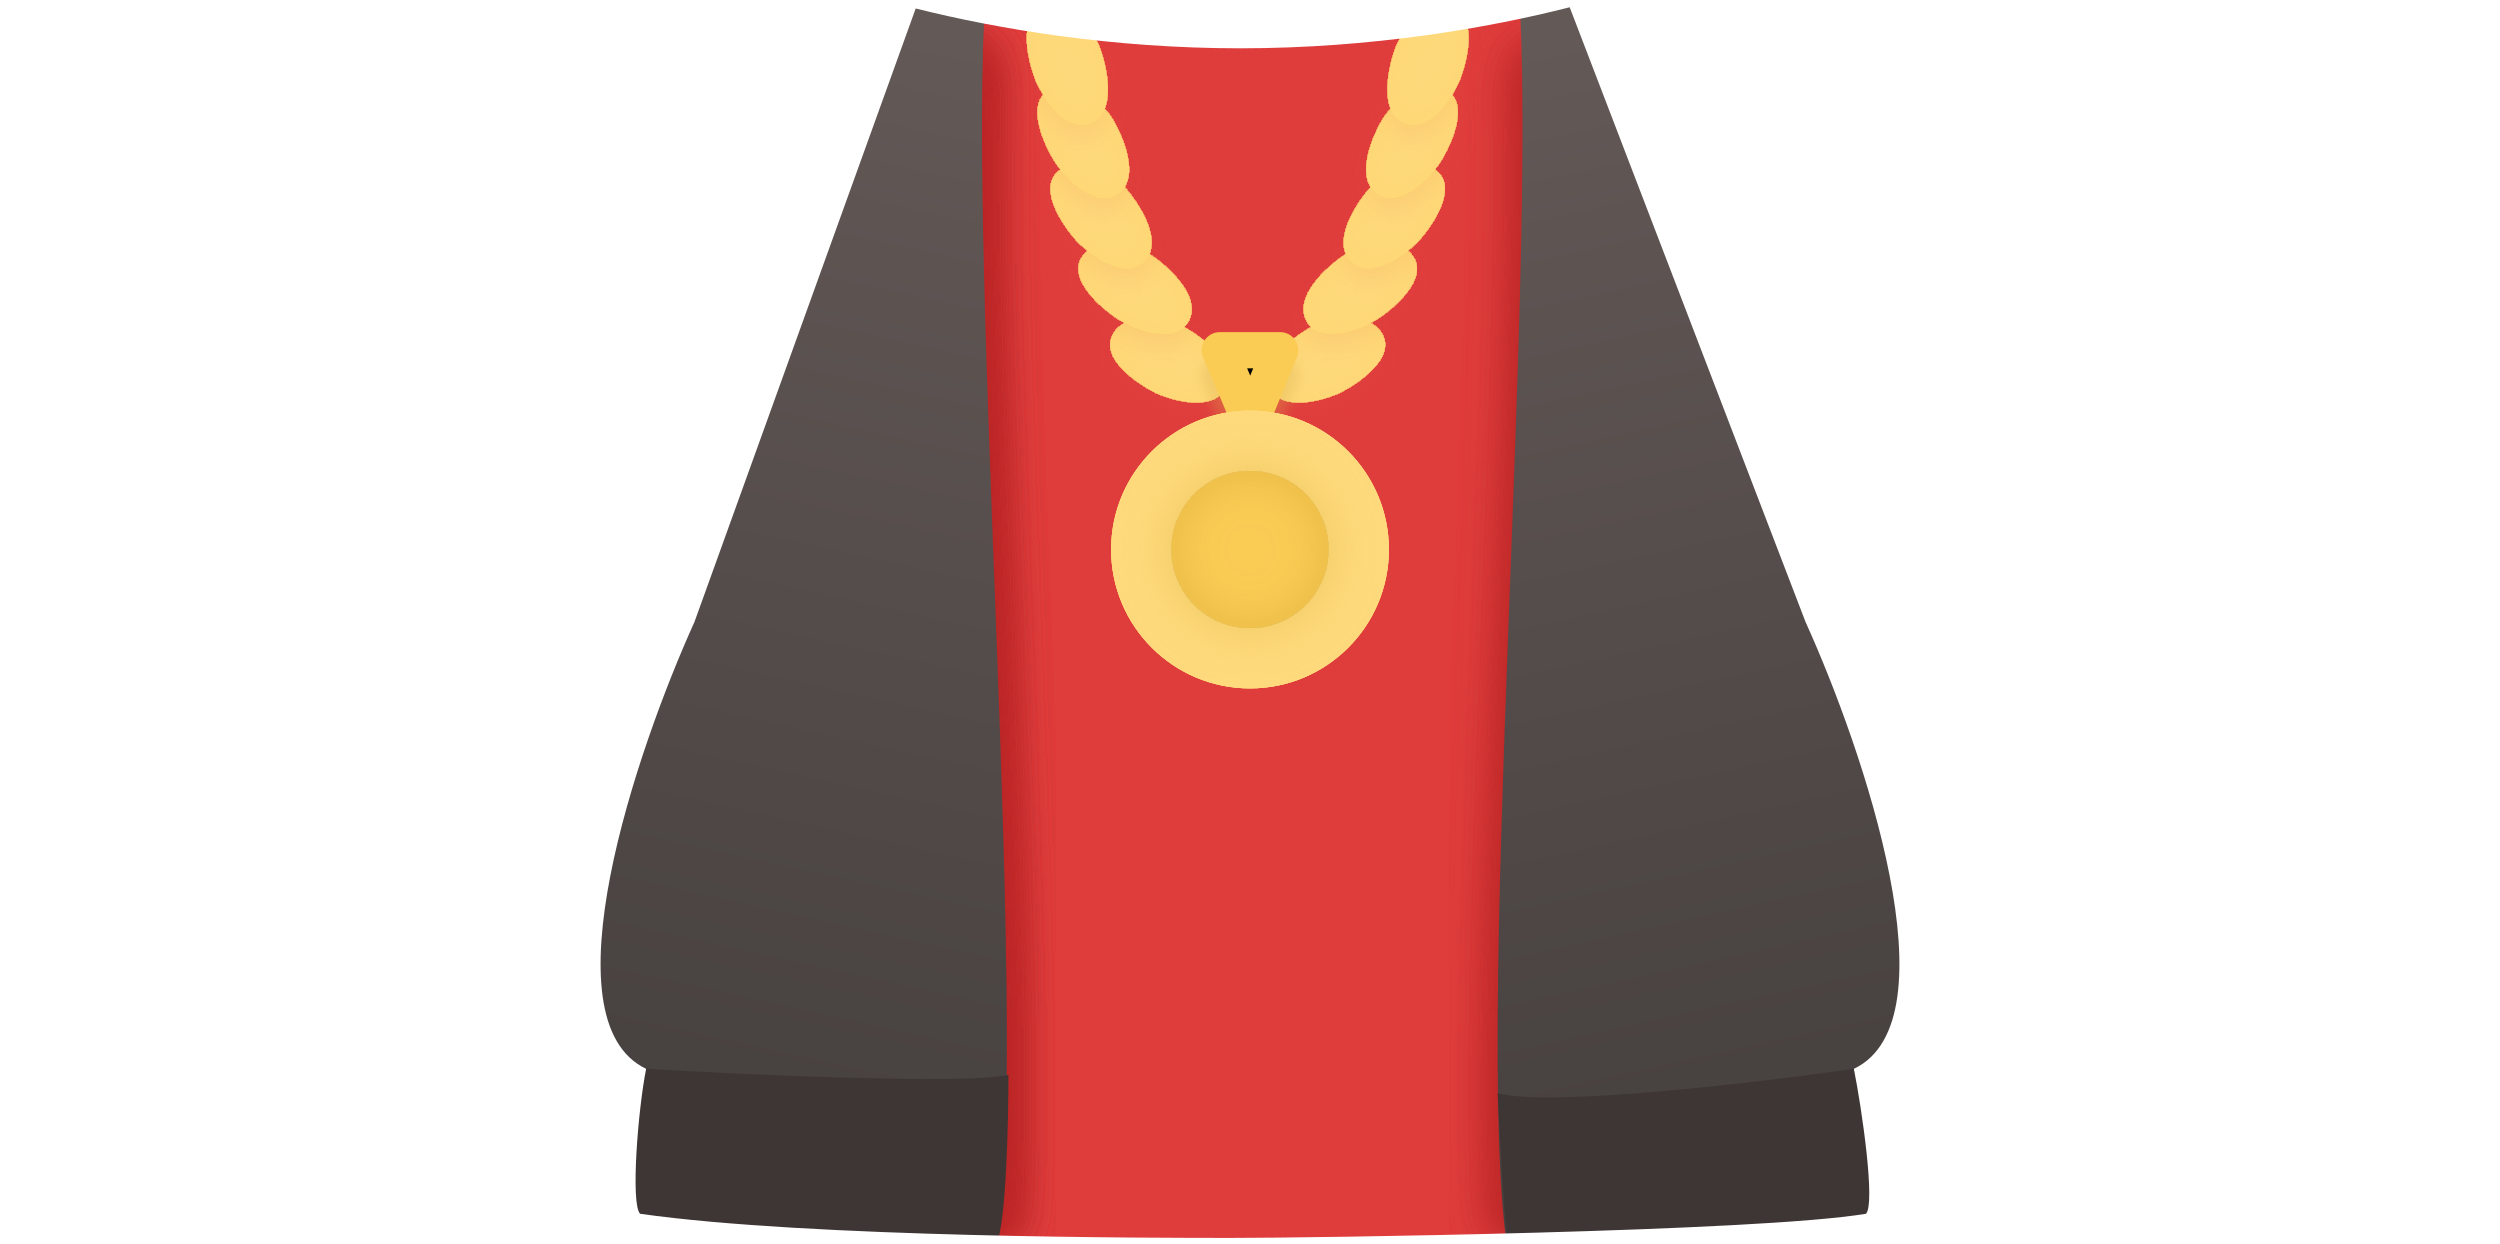
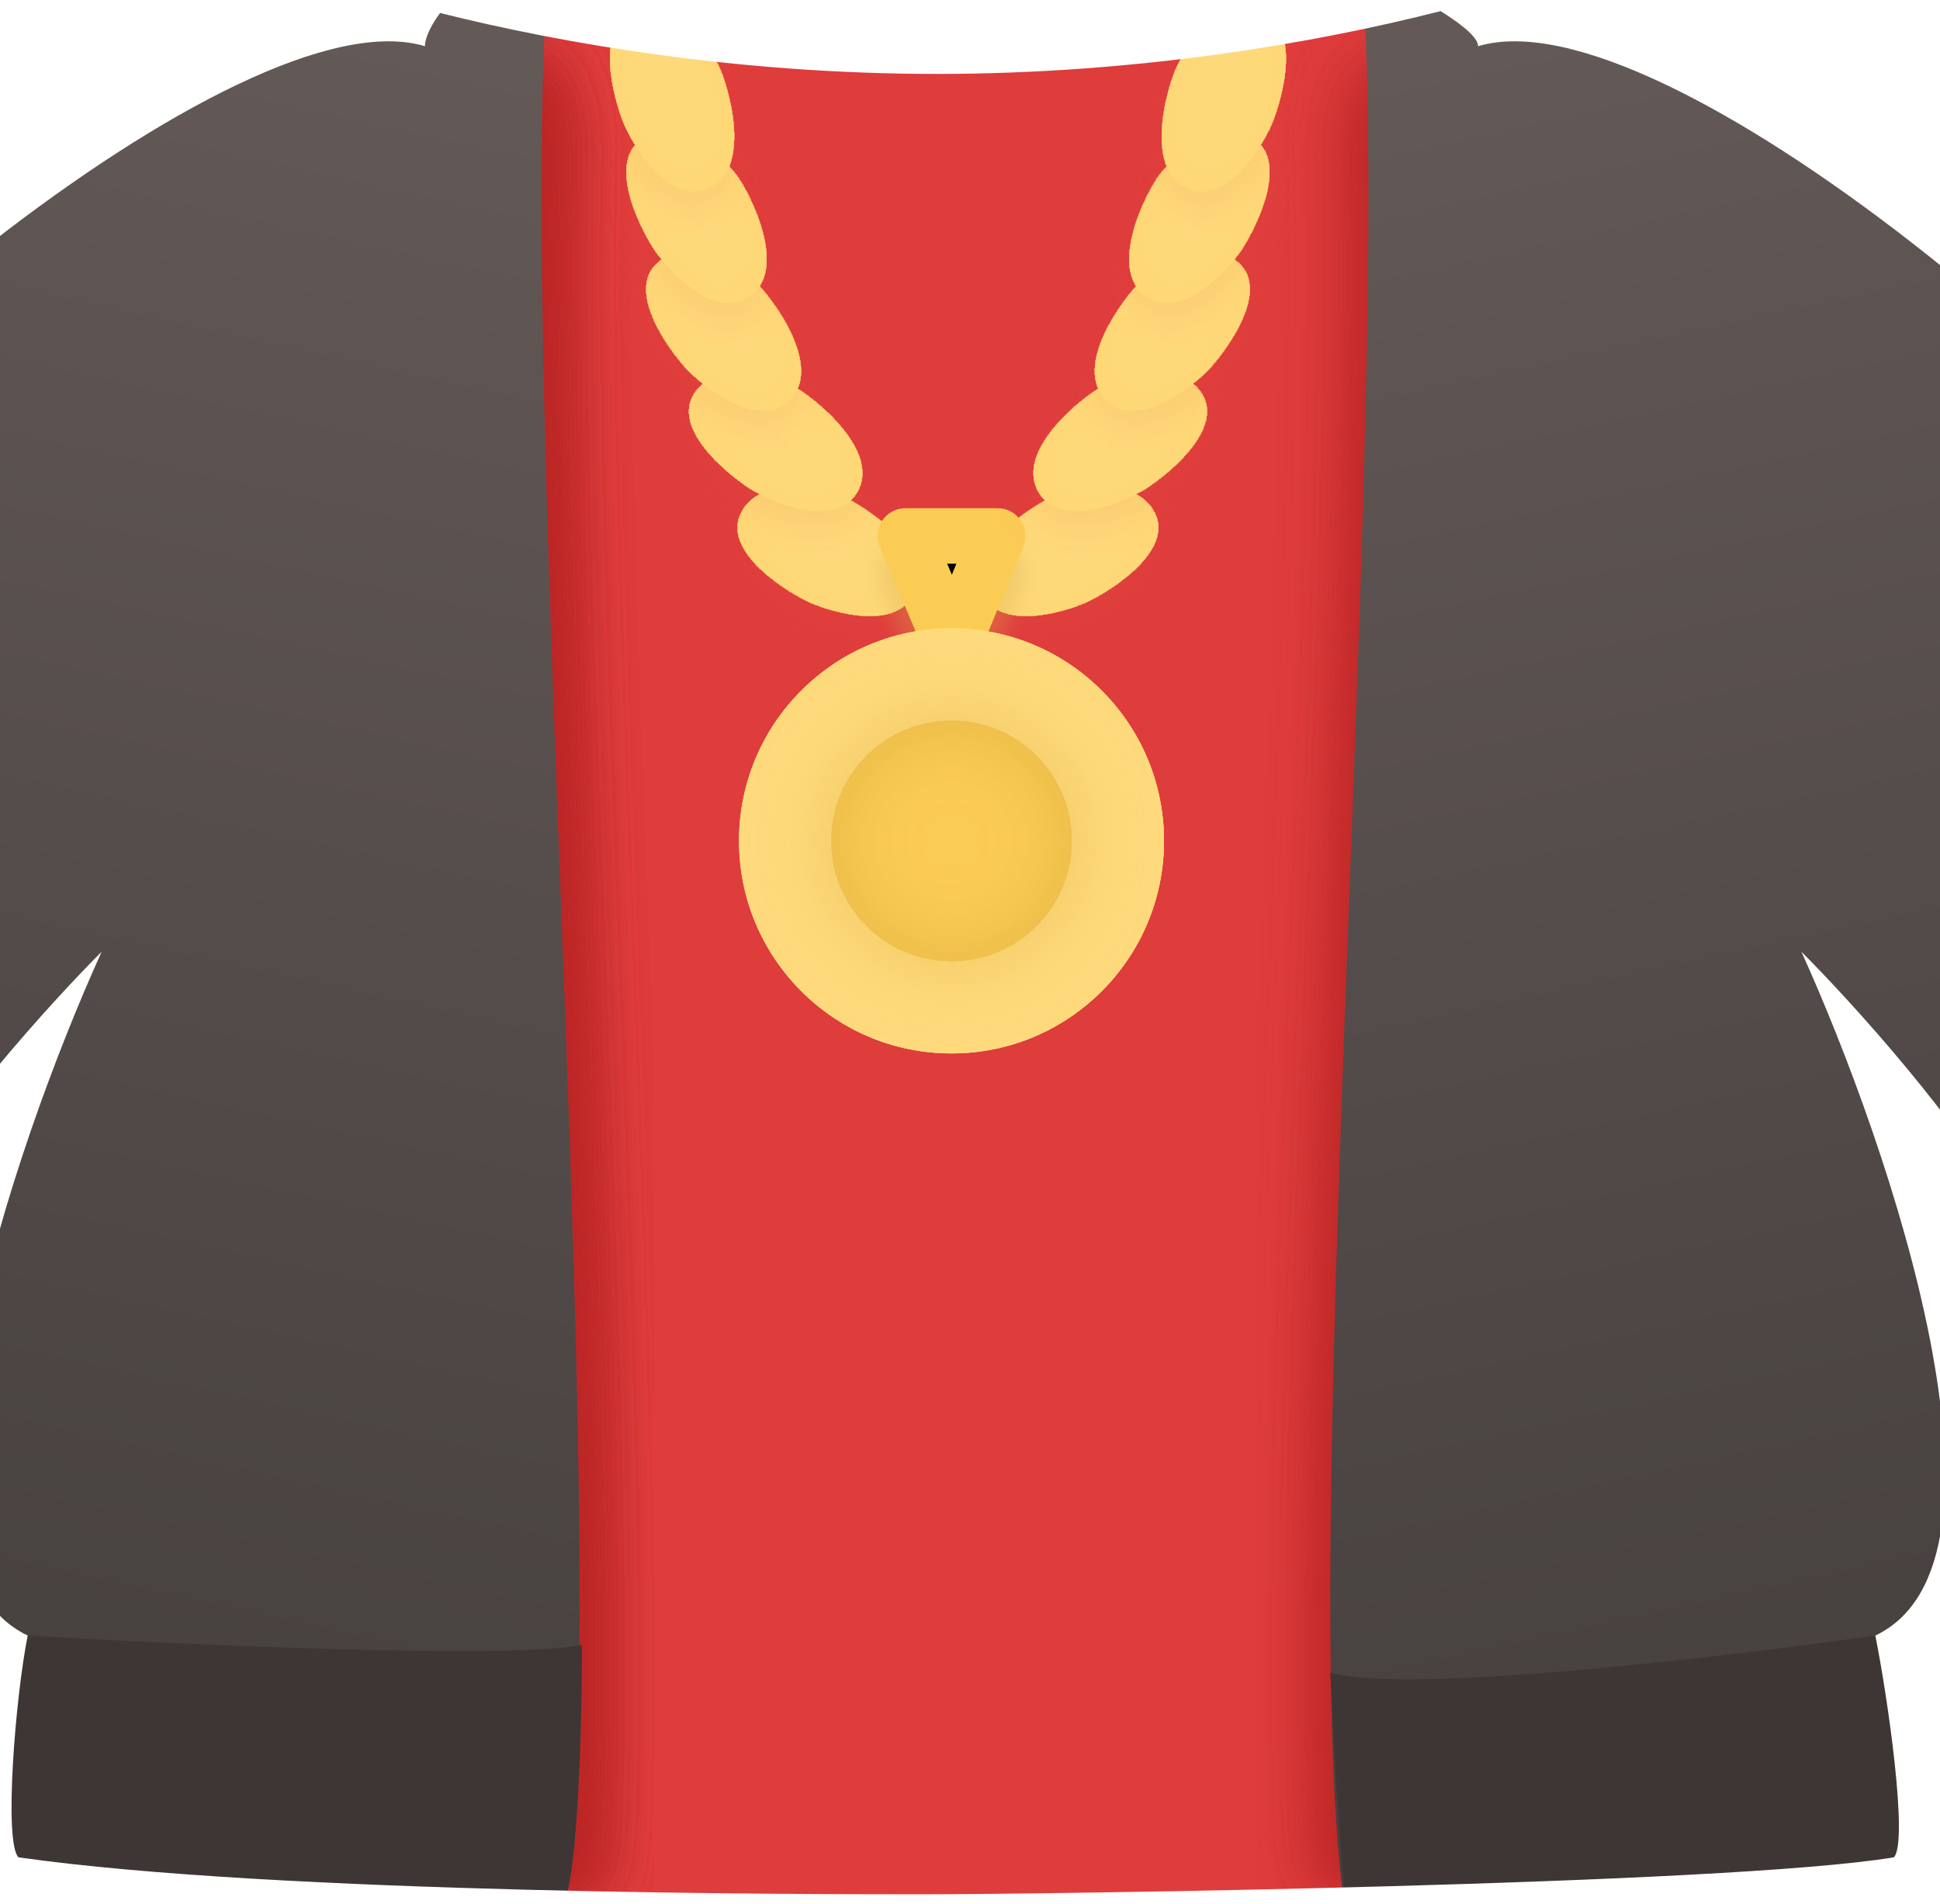
- <svg xmlns="http://www.w3.org/2000/svg" viewBox="1193.0 172.0 207.0 103.0" width="100%" height="100%">
+ <svg xmlns="http://www.w3.org/2000/svg" viewBox="1245.0 172.0 105 103.0" width="100%" height="100%">
  <defs>
    <filter id="filter629_ddd_495_57" x="1187" y="165" width="93.366" height="122.5" filterUnits="userSpaceOnUse" color-interpolation-filters="sRGB">
      <feFlood flood-opacity="0" result="BackgroundImageFix" />
      <feColorMatrix in="SourceAlpha" type="matrix" values="0 0 0 0 0 0 0 0 0 0 0 0 0 0 0 0 0 0 127 0" result="hardAlpha" />
      <feOffset dy="4" />
      <feGaussianBlur stdDeviation="2" />
      <feColorMatrix type="matrix" values="0 0 0 0 0.733 0 0 0 0 0.144 0 0 0 0 0.144 0 0 0 0.8 0" />
      <feBlend mode="normal" in2="BackgroundImageFix" result="effect1_dropShadow_495_57" />
      <feColorMatrix in="SourceAlpha" type="matrix" values="0 0 0 0 0 0 0 0 0 0 0 0 0 0 0 0 0 0 127 0" result="hardAlpha" />
      <feOffset dy="4" />
      <feGaussianBlur stdDeviation="2" />
      <feColorMatrix type="matrix" values="0 0 0 0 0.733 0 0 0 0 0.144 0 0 0 0 0.144 0 0 0 0.8 0" />
      <feBlend mode="normal" in2="effect1_dropShadow_495_57" result="effect2_dropShadow_495_57" />
      <feColorMatrix in="SourceAlpha" type="matrix" values="0 0 0 0 0 0 0 0 0 0 0 0 0 0 0 0 0 0 127 0" result="hardAlpha" />
      <feOffset dy="4" />
      <feGaussianBlur stdDeviation="2" />
      <feColorMatrix type="matrix" values="0 0 0 0 0.733 0 0 0 0 0.144 0 0 0 0 0.144 0 0 0 0.8 0" />
      <feBlend mode="normal" in2="effect2_dropShadow_495_57" result="effect3_dropShadow_495_57" />
      <feBlend mode="normal" in="SourceGraphic" in2="effect3_dropShadow_495_57" result="shape" />
    </filter>
    <linearGradient id="paint199_linear_495_57" x1="1238.5" y1="280" x2="1262" y2="173" gradientUnits="userSpaceOnUse">
      <stop stop-color="#413C3B" />
      <stop offset="1" stop-color="#635957" />
    </linearGradient>
    <filter id="filter630_ddd_495_57" x="1187" y="165" width="93.366" height="122.5" filterUnits="userSpaceOnUse" color-interpolation-filters="sRGB">
      <feFlood flood-opacity="0" result="BackgroundImageFix" />
      <feColorMatrix in="SourceAlpha" type="matrix" values="0 0 0 0 0 0 0 0 0 0 0 0 0 0 0 0 0 0 127 0" result="hardAlpha" />
      <feOffset dy="4" />
      <feGaussianBlur stdDeviation="2" />
      <feColorMatrix type="matrix" values="0 0 0 0 0.733 0 0 0 0 0.144 0 0 0 0 0.144 0 0 0 0.8 0" />
      <feBlend mode="normal" in2="BackgroundImageFix" result="effect1_dropShadow_495_57" />
      <feColorMatrix in="SourceAlpha" type="matrix" values="0 0 0 0 0 0 0 0 0 0 0 0 0 0 0 0 0 0 127 0" result="hardAlpha" />
      <feOffset dy="4" />
      <feGaussianBlur stdDeviation="2" />
      <feColorMatrix type="matrix" values="0 0 0 0 0.733 0 0 0 0 0.144 0 0 0 0 0.144 0 0 0 0.8 0" />
      <feBlend mode="normal" in2="effect1_dropShadow_495_57" result="effect2_dropShadow_495_57" />
      <feColorMatrix in="SourceAlpha" type="matrix" values="0 0 0 0 0 0 0 0 0 0 0 0 0 0 0 0 0 0 127 0" result="hardAlpha" />
      <feOffset dy="4" />
      <feGaussianBlur stdDeviation="2" />
      <feColorMatrix type="matrix" values="0 0 0 0 0.733 0 0 0 0 0.144 0 0 0 0 0.144 0 0 0 0.8 0" />
      <feBlend mode="normal" in2="effect2_dropShadow_495_57" result="effect3_dropShadow_495_57" />
      <feBlend mode="normal" in="SourceGraphic" in2="effect3_dropShadow_495_57" result="shape" />
    </filter>
    <linearGradient id="paint200_linear_495_57" x1="1238.5" y1="280" x2="1262" y2="173" gradientUnits="userSpaceOnUse">
      <stop stop-color="#413C3B" />
      <stop offset="1" stop-color="#635957" />
    </linearGradient>
    <filter id="filter631_ddd_495_57" x="1313" y="165" width="93.366" height="122.5" filterUnits="userSpaceOnUse" color-interpolation-filters="sRGB">
      <feFlood flood-opacity="0" result="BackgroundImageFix" />
      <feColorMatrix in="SourceAlpha" type="matrix" values="0 0 0 0 0 0 0 0 0 0 0 0 0 0 0 0 0 0 127 0" result="hardAlpha" />
      <feOffset dy="4" />
      <feGaussianBlur stdDeviation="2" />
      <feColorMatrix type="matrix" values="0 0 0 0 0.733 0 0 0 0 0.144 0 0 0 0 0.144 0 0 0 0.8 0" />
      <feBlend mode="normal" in2="BackgroundImageFix" result="effect1_dropShadow_495_57" />
      <feColorMatrix in="SourceAlpha" type="matrix" values="0 0 0 0 0 0 0 0 0 0 0 0 0 0 0 0 0 0 127 0" result="hardAlpha" />
      <feOffset dy="4" />
      <feGaussianBlur stdDeviation="2" />
      <feColorMatrix type="matrix" values="0 0 0 0 0.733 0 0 0 0 0.144 0 0 0 0 0.144 0 0 0 0.8 0" />
      <feBlend mode="normal" in2="effect1_dropShadow_495_57" result="effect2_dropShadow_495_57" />
      <feColorMatrix in="SourceAlpha" type="matrix" values="0 0 0 0 0 0 0 0 0 0 0 0 0 0 0 0 0 0 127 0" result="hardAlpha" />
      <feOffset dy="4" />
      <feGaussianBlur stdDeviation="2" />
      <feColorMatrix type="matrix" values="0 0 0 0 0.733 0 0 0 0 0.144 0 0 0 0 0.144 0 0 0 0.8 0" />
      <feBlend mode="normal" in2="effect2_dropShadow_495_57" result="effect3_dropShadow_495_57" />
      <feBlend mode="normal" in="SourceGraphic" in2="effect3_dropShadow_495_57" result="shape" />
    </filter>
    <linearGradient id="paint201_linear_495_57" x1="1354.87" y1="280" x2="1331.37" y2="173" gradientUnits="userSpaceOnUse">
      <stop stop-color="#413C3B" />
      <stop offset="1" stop-color="#635957" />
    </linearGradient>
    <filter id="filter632_di_495_57" x="1295.96" y="197.344" width="13.731" height="10.991" filterUnits="userSpaceOnUse" color-interpolation-filters="sRGB">
      <feFlood flood-opacity="0" result="BackgroundImageFix" />
      <feColorMatrix in="SourceAlpha" type="matrix" values="0 0 0 0 0 0 0 0 0 0 0 0 0 0 0 0 0 0 127 0" result="hardAlpha" />
      <feOffset dy="1" />
      <feGaussianBlur stdDeviation="1" />
      <feColorMatrix type="matrix" values="0 0 0 0 0.904 0 0 0 0 0.364 0 0 0 0 0.245 0 0 0 0.1 0" />
      <feBlend mode="normal" in2="BackgroundImageFix" result="effect1_dropShadow_495_57" />
      <feBlend mode="normal" in="SourceGraphic" in2="effect1_dropShadow_495_57" result="shape" />
      <feColorMatrix in="SourceAlpha" type="matrix" values="0 0 0 0 0 0 0 0 0 0 0 0 0 0 0 0 0 0 127 0" result="hardAlpha" />
      <feOffset />
      <feGaussianBlur stdDeviation="1.5" />
      <feComposite in2="hardAlpha" operator="arithmetic" k2="-1" k3="1" />
      <feColorMatrix type="matrix" values="0 0 0 0 1 0 0 0 0 0.842 0 0 0 0 0.45 0 0 0 1 0" />
      <feBlend mode="normal" in2="shape" result="effect2_innerShadow_495_57" />
    </filter>
    <filter id="filter633_di_495_57" x="1282.92" y="197.344" width="13.73" height="10.991" filterUnits="userSpaceOnUse" color-interpolation-filters="sRGB">
      <feFlood flood-opacity="0" result="BackgroundImageFix" />
      <feColorMatrix in="SourceAlpha" type="matrix" values="0 0 0 0 0 0 0 0 0 0 0 0 0 0 0 0 0 0 127 0" result="hardAlpha" />
      <feOffset dy="1" />
      <feGaussianBlur stdDeviation="1" />
      <feColorMatrix type="matrix" values="0 0 0 0 0.904 0 0 0 0 0.364 0 0 0 0 0.245 0 0 0 0.1 0" />
      <feBlend mode="normal" in2="BackgroundImageFix" result="effect1_dropShadow_495_57" />
      <feBlend mode="normal" in="SourceGraphic" in2="effect1_dropShadow_495_57" result="shape" />
      <feColorMatrix in="SourceAlpha" type="matrix" values="0 0 0 0 0 0 0 0 0 0 0 0 0 0 0 0 0 0 127 0" result="hardAlpha" />
      <feOffset />
      <feGaussianBlur stdDeviation="1.5" />
      <feComposite in2="hardAlpha" operator="arithmetic" k2="-1" k3="1" />
      <feColorMatrix type="matrix" values="0 0 0 0 1 0 0 0 0 0.842 0 0 0 0 0.45 0 0 0 1 0" />
      <feBlend mode="normal" in2="shape" result="effect2_innerShadow_495_57" />
    </filter>
    <filter id="filter634_di_495_57" x="1280.29" y="191.176" width="13.387" height="11.472" filterUnits="userSpaceOnUse" color-interpolation-filters="sRGB">
      <feFlood flood-opacity="0" result="BackgroundImageFix" />
      <feColorMatrix in="SourceAlpha" type="matrix" values="0 0 0 0 0 0 0 0 0 0 0 0 0 0 0 0 0 0 127 0" result="hardAlpha" />
      <feOffset dy="1" />
      <feGaussianBlur stdDeviation="1" />
      <feColorMatrix type="matrix" values="0 0 0 0 0.904 0 0 0 0 0.364 0 0 0 0 0.245 0 0 0 0.1 0" />
      <feBlend mode="normal" in2="BackgroundImageFix" result="effect1_dropShadow_495_57" />
      <feBlend mode="normal" in="SourceGraphic" in2="effect1_dropShadow_495_57" result="shape" />
      <feColorMatrix in="SourceAlpha" type="matrix" values="0 0 0 0 0 0 0 0 0 0 0 0 0 0 0 0 0 0 127 0" result="hardAlpha" />
      <feOffset />
      <feGaussianBlur stdDeviation="1.5" />
      <feComposite in2="hardAlpha" operator="arithmetic" k2="-1" k3="1" />
      <feColorMatrix type="matrix" values="0 0 0 0 1 0 0 0 0 0.842 0 0 0 0 0.45 0 0 0 1 0" />
      <feBlend mode="normal" in2="shape" result="effect2_innerShadow_495_57" />
    </filter>
    <filter id="filter635_di_495_57" x="1277.97" y="184.643" width="12.385" height="12.572" filterUnits="userSpaceOnUse" color-interpolation-filters="sRGB">
      <feFlood flood-opacity="0" result="BackgroundImageFix" />
      <feColorMatrix in="SourceAlpha" type="matrix" values="0 0 0 0 0 0 0 0 0 0 0 0 0 0 0 0 0 0 127 0" result="hardAlpha" />
      <feOffset dy="1" />
      <feGaussianBlur stdDeviation="1" />
      <feColorMatrix type="matrix" values="0 0 0 0 0.904 0 0 0 0 0.364 0 0 0 0 0.245 0 0 0 0.1 0" />
      <feBlend mode="normal" in2="BackgroundImageFix" result="effect1_dropShadow_495_57" />
      <feBlend mode="normal" in="SourceGraphic" in2="effect1_dropShadow_495_57" result="shape" />
      <feColorMatrix in="SourceAlpha" type="matrix" values="0 0 0 0 0 0 0 0 0 0 0 0 0 0 0 0 0 0 127 0" result="hardAlpha" />
      <feOffset />
      <feGaussianBlur stdDeviation="1.5" />
      <feComposite in2="hardAlpha" operator="arithmetic" k2="-1" k3="1" />
      <feColorMatrix type="matrix" values="0 0 0 0 1 0 0 0 0 0.842 0 0 0 0 0.45 0 0 0 1 0" />
      <feBlend mode="normal" in2="shape" result="effect2_innerShadow_495_57" />
    </filter>
    <filter id="filter636_di_495_57" x="1276.9" y="178.169" width="11.592" height="13.227" filterUnits="userSpaceOnUse" color-interpolation-filters="sRGB">
      <feFlood flood-opacity="0" result="BackgroundImageFix" />
      <feColorMatrix in="SourceAlpha" type="matrix" values="0 0 0 0 0 0 0 0 0 0 0 0 0 0 0 0 0 0 127 0" result="hardAlpha" />
      <feOffset dy="1" />
      <feGaussianBlur stdDeviation="1" />
      <feColorMatrix type="matrix" values="0 0 0 0 0.904 0 0 0 0 0.364 0 0 0 0 0.245 0 0 0 0.1 0" />
      <feBlend mode="normal" in2="BackgroundImageFix" result="effect1_dropShadow_495_57" />
      <feBlend mode="normal" in="SourceGraphic" in2="effect1_dropShadow_495_57" result="shape" />
      <feColorMatrix in="SourceAlpha" type="matrix" values="0 0 0 0 0 0 0 0 0 0 0 0 0 0 0 0 0 0 127 0" result="hardAlpha" />
      <feOffset />
      <feGaussianBlur stdDeviation="1.5" />
      <feComposite in2="hardAlpha" operator="arithmetic" k2="-1" k3="1" />
      <feColorMatrix type="matrix" values="0 0 0 0 1 0 0 0 0 0.842 0 0 0 0 0.45 0 0 0 1 0" />
      <feBlend mode="normal" in2="shape" result="effect2_innerShadow_495_57" />
    </filter>
    <filter id="filter637_di_495_57" x="1276.01" y="171.562" width="10.726" height="13.793" filterUnits="userSpaceOnUse" color-interpolation-filters="sRGB">
      <feFlood flood-opacity="0" result="BackgroundImageFix" />
      <feColorMatrix in="SourceAlpha" type="matrix" values="0 0 0 0 0 0 0 0 0 0 0 0 0 0 0 0 0 0 127 0" result="hardAlpha" />
      <feOffset dy="1" />
      <feGaussianBlur stdDeviation="1" />
      <feColorMatrix type="matrix" values="0 0 0 0 0.904 0 0 0 0 0.364 0 0 0 0 0.245 0 0 0 0.1 0" />
      <feBlend mode="normal" in2="BackgroundImageFix" result="effect1_dropShadow_495_57" />
      <feBlend mode="normal" in="SourceGraphic" in2="effect1_dropShadow_495_57" result="shape" />
      <feColorMatrix in="SourceAlpha" type="matrix" values="0 0 0 0 0 0 0 0 0 0 0 0 0 0 0 0 0 0 127 0" result="hardAlpha" />
      <feOffset />
      <feGaussianBlur stdDeviation="1.5" />
      <feComposite in2="hardAlpha" operator="arithmetic" k2="-1" k3="1" />
      <feColorMatrix type="matrix" values="0 0 0 0 1 0 0 0 0 0.842 0 0 0 0 0.45 0 0 0 1 0" />
      <feBlend mode="normal" in2="shape" result="effect2_innerShadow_495_57" />
    </filter>
    <filter id="filter638_d_495_57" x="1291.5" y="199.5" width="10" height="12" filterUnits="userSpaceOnUse" color-interpolation-filters="sRGB">
      <feFlood flood-opacity="0" result="BackgroundImageFix" />
      <feColorMatrix in="SourceAlpha" type="matrix" values="0 0 0 0 0 0 0 0 0 0 0 0 0 0 0 0 0 0 127 0" result="hardAlpha" />
      <feOffset dy="2" />
      <feGaussianBlur stdDeviation="0.5" />
      <feColorMatrix type="matrix" values="0 0 0 0 0.85 0 0 0 0 0.674 0 0 0 0 0.297 0 0 0 0.3 0" />
      <feBlend mode="normal" in2="BackgroundImageFix" result="effect1_dropShadow_495_57" />
      <feBlend mode="normal" in="SourceGraphic" in2="effect1_dropShadow_495_57" result="shape" />
    </filter>
    <filter id="filter639_di_495_57" x="1286" y="207" width="21" height="21" filterUnits="userSpaceOnUse" color-interpolation-filters="sRGB">
      <feFlood flood-opacity="0" result="BackgroundImageFix" />
      <feColorMatrix in="SourceAlpha" type="matrix" values="0 0 0 0 0 0 0 0 0 0 0 0 0 0 0 0 0 0 127 0" result="hardAlpha" />
      <feOffset />
      <feGaussianBlur stdDeviation="2" />
      <feColorMatrix type="matrix" values="0 0 0 0 0.878 0 0 0 0 0.702 0 0 0 0 0.251 0 0 0 0.5 0" />
      <feBlend mode="normal" in2="BackgroundImageFix" result="effect1_dropShadow_495_57" />
      <feBlend mode="normal" in="SourceGraphic" in2="effect1_dropShadow_495_57" result="shape" />
      <feColorMatrix in="SourceAlpha" type="matrix" values="0 0 0 0 0 0 0 0 0 0 0 0 0 0 0 0 0 0 127 0" result="hardAlpha" />
      <feOffset />
      <feGaussianBlur stdDeviation="2" />
      <feComposite in2="hardAlpha" operator="arithmetic" k2="-1" k3="1" />
      <feColorMatrix type="matrix" values="0 0 0 0 0.637 0 0 0 0 0.472 0 0 0 0 0.048 0 0 0 0.25 0" />
      <feBlend mode="normal" in2="shape" result="effect2_innerShadow_495_57" />
    </filter>
    <filter id="filter640_di_495_57" x="1298.94" y="191.176" width="13.387" height="11.472" filterUnits="userSpaceOnUse" color-interpolation-filters="sRGB">
      <feFlood flood-opacity="0" result="BackgroundImageFix" />
      <feColorMatrix in="SourceAlpha" type="matrix" values="0 0 0 0 0 0 0 0 0 0 0 0 0 0 0 0 0 0 127 0" result="hardAlpha" />
      <feOffset dy="1" />
      <feGaussianBlur stdDeviation="1" />
      <feColorMatrix type="matrix" values="0 0 0 0 0.904 0 0 0 0 0.364 0 0 0 0 0.245 0 0 0 0.1 0" />
      <feBlend mode="normal" in2="BackgroundImageFix" result="effect1_dropShadow_495_57" />
      <feBlend mode="normal" in="SourceGraphic" in2="effect1_dropShadow_495_57" result="shape" />
      <feColorMatrix in="SourceAlpha" type="matrix" values="0 0 0 0 0 0 0 0 0 0 0 0 0 0 0 0 0 0 127 0" result="hardAlpha" />
      <feOffset />
      <feGaussianBlur stdDeviation="1.5" />
      <feComposite in2="hardAlpha" operator="arithmetic" k2="-1" k3="1" />
      <feColorMatrix type="matrix" values="0 0 0 0 1 0 0 0 0 0.842 0 0 0 0 0.45 0 0 0 1 0" />
      <feBlend mode="normal" in2="shape" result="effect2_innerShadow_495_57" />
    </filter>
    <filter id="filter641_di_495_57" x="1302.26" y="184.643" width="12.386" height="12.572" filterUnits="userSpaceOnUse" color-interpolation-filters="sRGB">
      <feFlood flood-opacity="0" result="BackgroundImageFix" />
      <feColorMatrix in="SourceAlpha" type="matrix" values="0 0 0 0 0 0 0 0 0 0 0 0 0 0 0 0 0 0 127 0" result="hardAlpha" />
      <feOffset dy="1" />
      <feGaussianBlur stdDeviation="1" />
      <feColorMatrix type="matrix" values="0 0 0 0 0.904 0 0 0 0 0.364 0 0 0 0 0.245 0 0 0 0.1 0" />
      <feBlend mode="normal" in2="BackgroundImageFix" result="effect1_dropShadow_495_57" />
      <feBlend mode="normal" in="SourceGraphic" in2="effect1_dropShadow_495_57" result="shape" />
      <feColorMatrix in="SourceAlpha" type="matrix" values="0 0 0 0 0 0 0 0 0 0 0 0 0 0 0 0 0 0 127 0" result="hardAlpha" />
      <feOffset />
      <feGaussianBlur stdDeviation="1.5" />
      <feComposite in2="hardAlpha" operator="arithmetic" k2="-1" k3="1" />
      <feColorMatrix type="matrix" values="0 0 0 0 1 0 0 0 0 0.842 0 0 0 0 0.45 0 0 0 1 0" />
      <feBlend mode="normal" in2="shape" result="effect2_innerShadow_495_57" />
    </filter>
    <filter id="filter642_di_495_57" x="1304.12" y="178.169" width="11.592" height="13.227" filterUnits="userSpaceOnUse" color-interpolation-filters="sRGB">
      <feFlood flood-opacity="0" result="BackgroundImageFix" />
      <feColorMatrix in="SourceAlpha" type="matrix" values="0 0 0 0 0 0 0 0 0 0 0 0 0 0 0 0 0 0 127 0" result="hardAlpha" />
      <feOffset dy="1" />
      <feGaussianBlur stdDeviation="1" />
      <feColorMatrix type="matrix" values="0 0 0 0 0.904 0 0 0 0 0.364 0 0 0 0 0.245 0 0 0 0.1 0" />
      <feBlend mode="normal" in2="BackgroundImageFix" result="effect1_dropShadow_495_57" />
      <feBlend mode="normal" in="SourceGraphic" in2="effect1_dropShadow_495_57" result="shape" />
      <feColorMatrix in="SourceAlpha" type="matrix" values="0 0 0 0 0 0 0 0 0 0 0 0 0 0 0 0 0 0 127 0" result="hardAlpha" />
      <feOffset />
      <feGaussianBlur stdDeviation="1.5" />
      <feComposite in2="hardAlpha" operator="arithmetic" k2="-1" k3="1" />
      <feColorMatrix type="matrix" values="0 0 0 0 1 0 0 0 0 0.842 0 0 0 0 0.45 0 0 0 1 0" />
      <feBlend mode="normal" in2="shape" result="effect2_innerShadow_495_57" />
    </filter>
    <filter id="filter643_di_495_57" x="1305.88" y="171.562" width="10.725" height="13.793" filterUnits="userSpaceOnUse" color-interpolation-filters="sRGB">
      <feFlood flood-opacity="0" result="BackgroundImageFix" />
      <feColorMatrix in="SourceAlpha" type="matrix" values="0 0 0 0 0 0 0 0 0 0 0 0 0 0 0 0 0 0 127 0" result="hardAlpha" />
      <feOffset dy="1" />
      <feGaussianBlur stdDeviation="1" />
      <feColorMatrix type="matrix" values="0 0 0 0 0.904 0 0 0 0 0.364 0 0 0 0 0.245 0 0 0 0.1 0" />
      <feBlend mode="normal" in2="BackgroundImageFix" result="effect1_dropShadow_495_57" />
      <feBlend mode="normal" in="SourceGraphic" in2="effect1_dropShadow_495_57" result="shape" />
      <feColorMatrix in="SourceAlpha" type="matrix" values="0 0 0 0 0 0 0 0 0 0 0 0 0 0 0 0 0 0 127 0" result="hardAlpha" />
      <feOffset />
      <feGaussianBlur stdDeviation="1.5" />
      <feComposite in2="hardAlpha" operator="arithmetic" k2="-1" k3="1" />
      <feColorMatrix type="matrix" values="0 0 0 0 1 0 0 0 0 0.842 0 0 0 0 0.45 0 0 0 1 0" />
      <feBlend mode="normal" in2="shape" result="effect2_innerShadow_495_57" />
    </filter>
+     <clipPath id="clip_top_long_sleeve_02_torso">
+       <rect x="1245.0" y="172.0" width="105" height="103.0" />
+     </clipPath>
  </defs>
-   <mask id="mask86_495_57" style="mask-type:alpha" maskUnits="userSpaceOnUse" x="1193" y="172" width="207" height="103">
-     <path fill-rule="evenodd" clip-rule="evenodd" d="M1268.82 172.703L1250.5 223.5C1245.67 234.167 1238.1 256.5 1246.5 260.5C1245.83 263.833 1245.2 271.7 1246 272.5C1260 274.5 1288.6 274.5 1295 274.5C1301.4 274.5 1338.5 274 1347.5 272.5C1348.3 271.7 1347.17 263.833 1346.5 260.5C1354.9 256.5 1347.33 234.167 1342.5 223.5L1322.97 172.601C1316.21 174.325 1306.57 176 1295.69 176C1285.04 176 1275.56 174.391 1268.82 172.703Z" fill="black" />
-   </mask>
-   <g mask="url(#mask86_495_57)">
-     <path d="M1402 163H1189V326H1402V163Z" fill="#DF3C3C" />
-     <g filter="url(#filter629_ddd_495_57)">
-       <path d="M1241.5 276L1274.5 279.5C1279.3 269.9 1273.17 200.333 1274.5 173L1265 165L1215.5 208.5C1209.17 216.5 1192.6 244.2 1191 249L1209 265L1238.5 247L1241.5 276Z" fill="url(#paint199_linear_495_57)" />
+   <g clip-path="url(#clip_top_long_sleeve_02_torso)">
+     <mask id="mask86_495_57" style="mask-type:alpha" maskUnits="userSpaceOnUse" x="1193" y="172" width="207" height="103">
+       <path fill-rule="evenodd" clip-rule="evenodd" d="M1268.82 172.703C1268.4 173.258 1268 173.993 1268 174.5C1258 171.5 1230.6 194.7 1223 207.5C1219.03 214.187 1214.01 218.603 1209.62 222.464C1203.51 227.841 1198.63 232.142 1199.5 240C1197.17 241.833 1192.7 246 1193.5 248C1196.83 251.833 1204.5 259.7 1208.5 260.5C1212.5 260.5 1215.83 255.833 1217 253.5C1221.5 255 1236.2 243.2 1239 238C1241.8 232.8 1247.83 226.167 1250.5 223.5C1245.67 234.167 1238.1 256.5 1246.5 260.5C1245.83 263.833 1245.2 271.7 1246 272.5C1260 274.5 1288.6 274.5 1295 274.5C1301.4 274.5 1338.5 274 1347.5 272.5C1348.3 271.7 1347.17 263.833 1346.5 260.5C1354.9 256.5 1347.33 234.167 1342.5 223.5C1345.17 226.167 1351.2 232.8 1354 238C1356.8 243.2 1371.5 255 1376 253.5C1377.17 255.833 1380.5 260.5 1384.5 260.5C1388.5 259.7 1396.17 251.833 1399.5 248C1400.3 246 1395.83 241.833 1393.5 240C1394.37 232.142 1389.49 227.841 1383.38 222.464C1378.99 218.603 1373.97 214.187 1370 207.5C1362.4 194.7 1335 171.5 1325 174.5C1325 173.961 1323.87 173.165 1322.97 172.601C1316.21 174.325 1306.57 176 1295.69 176C1285.04 176 1275.56 174.391 1268.82 172.703Z" fill="black" />
+     </mask>
+     <g mask="url(#mask86_495_57)">
+       <path d="M1402 163H1189V326H1402V163Z" fill="#DF3C3C" />
+       <g filter="url(#filter629_ddd_495_57)">
+         <path d="M1241.5 276L1274.5 279.5C1279.3 269.9 1273.17 200.333 1274.5 173L1265 165L1215.5 208.5C1209.17 216.5 1192.6 244.2 1191 249L1209 265L1238.5 247L1241.5 276Z" fill="url(#paint199_linear_495_57)" />
+       </g>
+       <g filter="url(#filter630_ddd_495_57)">
+         <path d="M1241.5 276L1274.5 279.5C1279.3 269.9 1273.17 200.333 1274.5 173L1265 165L1215.5 208.5C1209.17 216.5 1192.6 244.2 1191 249L1209 265L1238.5 247L1241.5 276Z" fill="url(#paint200_linear_495_57)" />
+       </g>
+       <g filter="url(#filter631_ddd_495_57)">
+         <path d="M1351.87 276L1318.87 279.5C1314.07 269.9 1320.2 200.333 1318.87 173L1328.37 165L1377.87 208.5C1384.2 216.5 1400.77 244.2 1402.37 249L1384.37 265L1354.87 247L1351.87 276Z" fill="url(#paint201_linear_495_57)" />
+       </g>
+       <g filter="url(#filter632_di_495_57)">
+         <path d="M1307.51 199.779C1306.56 197.844 1303.53 198.255 1302.17 198.786C1301.13 199.193 1296.99 201.724 1298.17 204.143C1299.12 206.078 1302.36 205.23 1303.86 204.565C1305.47 203.775 1308.46 201.713 1307.51 199.779Z" fill="#FED97B" />
+       </g>
+       <g filter="url(#filter633_di_495_57)">
+         <path d="M1285.1 199.779C1286.05 197.844 1289.08 198.255 1290.44 198.786C1291.48 199.193 1295.62 201.724 1294.44 204.143C1293.49 206.078 1290.25 205.23 1288.75 204.565C1287.14 203.775 1284.15 201.713 1285.1 199.779Z" fill="#FED97B" />
+       </g>
+       <g filter="url(#filter634_di_495_57)">
+         <path d="M1282.57 193.308C1283.73 191.493 1286.69 192.246 1287.98 192.927C1288.97 193.449 1292.8 196.434 1291.35 198.702C1290.19 200.517 1287.07 199.309 1285.65 198.477C1284.14 197.511 1281.41 195.123 1282.57 193.308Z" fill="#FED97B" />
+       </g>
+       <g filter="url(#filter635_di_495_57)">
+         <path d="M1280.55 186.26C1282.13 184.796 1284.81 186.27 1285.88 187.255C1286.71 188.009 1289.66 191.862 1287.69 193.692C1286.11 195.157 1283.39 193.201 1282.23 192.04C1281.01 190.723 1278.97 187.724 1280.55 186.26Z" fill="#FED97B" />
+       </g>
+       <g filter="url(#filter636_di_495_57)">
+         <path d="M1279.75 179.536C1281.55 178.364 1283.94 180.276 1284.83 181.431C1285.52 182.315 1287.77 186.617 1285.51 188.082C1283.7 189.254 1281.36 186.862 1280.42 185.519C1279.44 184.013 1277.94 180.708 1279.75 179.536Z" fill="#FED97B" />
+       </g>
+       <g filter="url(#filter637_di_495_57)">
+         <path d="M1279.25 172.728C1281.25 171.92 1283.23 174.249 1283.89 175.553C1284.4 176.551 1285.79 181.201 1283.29 182.211C1281.3 183.02 1279.45 180.227 1278.78 178.73C1278.11 177.066 1277.26 173.536 1279.25 172.728Z" fill="#FED97B" />
+       </g>
+       <g filter="url(#filter638_d_495_57)">
+         <path d="M1294 201L1296.54 207L1299 201H1294Z" fill="#FBCC54" />
+         <path d="M1294 201L1296.54 207L1299 201H1294Z" stroke="#FBCC54" stroke-width="3" stroke-linejoin="round" />
+       </g>
+       <path d="M1296.5 229C1302.85 229 1308 223.851 1308 217.5C1308 211.149 1302.85 206 1296.5 206C1290.15 206 1285 211.149 1285 217.5C1285 223.851 1290.15 229 1296.5 229Z" fill="#FFDA7C" />
+       <path d="M1296.5 229C1302.85 229 1308 223.851 1308 217.5C1308 211.149 1302.85 206 1296.5 206C1290.15 206 1285 211.149 1285 217.5C1285 223.851 1290.15 229 1296.5 229Z" fill="#FFDA7C" />
+       <path d="M1296.5 229C1302.85 229 1308 223.851 1308 217.5C1308 211.149 1302.85 206 1296.5 206C1290.15 206 1285 211.149 1285 217.5C1285 223.851 1290.15 229 1296.5 229Z" fill="#FFDA7C" />
+       <g filter="url(#filter639_di_495_57)">
+         <path d="M1296.5 224C1300.09 224 1303 221.09 1303 217.5C1303 213.91 1300.09 211 1296.5 211C1292.91 211 1290 213.91 1290 217.5C1290 221.09 1292.91 224 1296.5 224Z" fill="#FBCC54" />
+       </g>
+       <g filter="url(#filter640_di_495_57)">
+         <path d="M1310.05 193.308C1308.89 191.493 1305.92 192.246 1304.63 192.927C1303.64 193.449 1299.81 196.434 1301.26 198.702C1302.42 200.517 1305.55 199.309 1306.96 198.477C1308.47 197.511 1311.21 195.123 1310.05 193.308Z" fill="#FED97B" />
+       </g>
+       <g filter="url(#filter641_di_495_57)">
+         <path d="M1312.07 186.26C1310.49 184.796 1307.81 186.27 1306.73 187.255C1305.9 188.009 1302.95 191.862 1304.92 193.692C1306.5 195.157 1309.22 193.201 1310.38 192.04C1311.6 190.723 1313.65 187.724 1312.07 186.26Z" fill="#FED97B" />
+       </g>
+       <g filter="url(#filter642_di_495_57)">
+         <path d="M1312.87 179.536C1311.06 178.364 1308.67 180.276 1307.78 181.431C1307.09 182.315 1304.84 186.617 1307.1 188.082C1308.91 189.254 1311.25 186.862 1312.2 185.519C1313.17 184.013 1314.67 180.708 1312.87 179.536Z" fill="#FED97B" />
+       </g>
+       <g filter="url(#filter643_di_495_57)">
+         <path d="M1313.36 172.728C1311.36 171.92 1309.38 174.249 1308.72 175.553C1308.22 176.551 1306.82 181.201 1309.32 182.211C1311.32 183.02 1313.16 180.227 1313.83 178.73C1314.51 177.066 1315.35 173.536 1313.36 172.728Z" fill="#FED97B" />
+       </g>
+       <path d="M1217 253.5C1212.2 253.1 1203.33 244.333 1199.5 240H1198L1192 247.5L1206.5 261.5L1215.5 259.5L1217 253.5Z" fill="#3E3635" />
+       <path d="M1376 253.5C1380.8 253.1 1389.67 244.333 1393.5 240H1395L1401 247.5L1386.5 261.5L1377.5 259.5L1376 253.5Z" fill="#3E3635" />
+       <path d="M1318 276C1317.6 274 1317.17 266.167 1317 262.5C1321 263.7 1338.33 261.667 1346.5 260.5L1347.5 261L1348.5 273.5C1338.5 275.167 1318.4 278 1318 276Z" fill="#3E3635" />
+       <path d="M1275.5 275C1276.3 273.4 1276.5 265 1276.5 261C1272.9 261.8 1255 261 1246.5 260.5L1245 261.5L1245.5 273C1255.17 274.333 1274.7 276.6 1275.5 275Z" fill="#3E3635" />
    </g>
-     <g filter="url(#filter630_ddd_495_57)">
-       <path d="M1241.5 276L1274.5 279.5C1279.3 269.9 1273.17 200.333 1274.5 173L1265 165L1215.5 208.5C1209.17 216.5 1192.6 244.2 1191 249L1209 265L1238.5 247L1241.5 276Z" fill="url(#paint200_linear_495_57)" />
-     </g>
-     <g filter="url(#filter631_ddd_495_57)">
-       <path d="M1351.87 276L1318.87 279.5C1314.07 269.9 1320.2 200.333 1318.87 173L1328.37 165L1377.87 208.5C1384.2 216.5 1400.77 244.2 1402.37 249L1384.37 265L1354.87 247L1351.87 276Z" fill="url(#paint201_linear_495_57)" />
-     </g>
-     <g filter="url(#filter632_di_495_57)">
-       <path d="M1307.51 199.779C1306.56 197.844 1303.53 198.255 1302.17 198.786C1301.13 199.193 1296.99 201.724 1298.17 204.143C1299.12 206.078 1302.36 205.23 1303.86 204.565C1305.47 203.775 1308.46 201.713 1307.51 199.779Z" fill="#FED97B" />
-     </g>
-     <g filter="url(#filter633_di_495_57)">
-       <path d="M1285.1 199.779C1286.05 197.844 1289.08 198.255 1290.44 198.786C1291.48 199.193 1295.62 201.724 1294.44 204.143C1293.49 206.078 1290.25 205.23 1288.75 204.565C1287.14 203.775 1284.15 201.713 1285.1 199.779Z" fill="#FED97B" />
-     </g>
-     <g filter="url(#filter634_di_495_57)">
-       <path d="M1282.57 193.308C1283.73 191.493 1286.69 192.246 1287.98 192.927C1288.97 193.449 1292.8 196.434 1291.35 198.702C1290.19 200.517 1287.07 199.309 1285.65 198.477C1284.14 197.511 1281.41 195.123 1282.57 193.308Z" fill="#FED97B" />
-     </g>
-     <g filter="url(#filter635_di_495_57)">
-       <path d="M1280.55 186.26C1282.13 184.796 1284.81 186.27 1285.88 187.255C1286.71 188.009 1289.66 191.862 1287.69 193.692C1286.11 195.157 1283.39 193.201 1282.23 192.04C1281.01 190.723 1278.97 187.724 1280.55 186.26Z" fill="#FED97B" />
-     </g>
-     <g filter="url(#filter636_di_495_57)">
-       <path d="M1279.75 179.536C1281.55 178.364 1283.94 180.276 1284.83 181.431C1285.52 182.315 1287.77 186.617 1285.51 188.082C1283.7 189.254 1281.36 186.862 1280.42 185.519C1279.44 184.013 1277.94 180.708 1279.75 179.536Z" fill="#FED97B" />
-     </g>
-     <g filter="url(#filter637_di_495_57)">
-       <path d="M1279.25 172.728C1281.25 171.92 1283.23 174.249 1283.89 175.553C1284.4 176.551 1285.79 181.201 1283.29 182.211C1281.3 183.02 1279.45 180.227 1278.78 178.73C1278.11 177.066 1277.26 173.536 1279.25 172.728Z" fill="#FED97B" />
-     </g>
-     <g filter="url(#filter638_d_495_57)">
-       <path d="M1294 201L1296.54 207L1299 201H1294Z" fill="#FBCC54" />
-       <path d="M1294 201L1296.54 207L1299 201H1294Z" stroke="#FBCC54" stroke-width="3" stroke-linejoin="round" />
-     </g>
-     <path d="M1296.5 229C1302.85 229 1308 223.851 1308 217.5C1308 211.149 1302.85 206 1296.5 206C1290.15 206 1285 211.149 1285 217.5C1285 223.851 1290.15 229 1296.5 229Z" fill="#FFDA7C" />
-     <path d="M1296.5 229C1302.85 229 1308 223.851 1308 217.5C1308 211.149 1302.85 206 1296.5 206C1290.15 206 1285 211.149 1285 217.5C1285 223.851 1290.15 229 1296.5 229Z" fill="#FFDA7C" />
-     <path d="M1296.5 229C1302.85 229 1308 223.851 1308 217.5C1308 211.149 1302.85 206 1296.5 206C1290.15 206 1285 211.149 1285 217.5C1285 223.851 1290.15 229 1296.5 229Z" fill="#FFDA7C" />
-     <g filter="url(#filter639_di_495_57)">
-       <path d="M1296.5 224C1300.09 224 1303 221.09 1303 217.5C1303 213.91 1300.09 211 1296.5 211C1292.91 211 1290 213.91 1290 217.5C1290 221.09 1292.91 224 1296.5 224Z" fill="#FBCC54" />
-     </g>
-     <g filter="url(#filter640_di_495_57)">
-       <path d="M1310.05 193.308C1308.89 191.493 1305.92 192.246 1304.63 192.927C1303.64 193.449 1299.81 196.434 1301.26 198.702C1302.42 200.517 1305.55 199.309 1306.96 198.477C1308.47 197.511 1311.21 195.123 1310.05 193.308Z" fill="#FED97B" />
-     </g>
-     <g filter="url(#filter641_di_495_57)">
-       <path d="M1312.07 186.26C1310.49 184.796 1307.81 186.27 1306.73 187.255C1305.9 188.009 1302.95 191.862 1304.92 193.692C1306.5 195.157 1309.22 193.201 1310.38 192.04C1311.6 190.723 1313.65 187.724 1312.07 186.26Z" fill="#FED97B" />
-     </g>
-     <g filter="url(#filter642_di_495_57)">
-       <path d="M1312.87 179.536C1311.06 178.364 1308.67 180.276 1307.78 181.431C1307.09 182.315 1304.84 186.617 1307.1 188.082C1308.91 189.254 1311.25 186.862 1312.2 185.519C1313.17 184.013 1314.67 180.708 1312.87 179.536Z" fill="#FED97B" />
-     </g>
-     <g filter="url(#filter643_di_495_57)">
-       <path d="M1313.36 172.728C1311.36 171.92 1309.38 174.249 1308.72 175.553C1308.22 176.551 1306.82 181.201 1309.32 182.211C1311.32 183.02 1313.16 180.227 1313.83 178.73C1314.51 177.066 1315.35 173.536 1313.36 172.728Z" fill="#FED97B" />
-     </g>
-     <path d="M1217 253.5C1212.2 253.1 1203.33 244.333 1199.5 240H1198L1192 247.5L1206.5 261.5L1215.5 259.5L1217 253.5Z" fill="#3E3635" />
-     <path d="M1376 253.5C1380.8 253.1 1389.67 244.333 1393.5 240H1395L1401 247.5L1386.5 261.5L1377.5 259.5L1376 253.5Z" fill="#3E3635" />
-     <path d="M1318 276C1317.6 274 1317.17 266.167 1317 262.5C1321 263.7 1338.33 261.667 1346.5 260.5L1347.5 261L1348.5 273.5C1338.5 275.167 1318.4 278 1318 276Z" fill="#3E3635" />
-     <path d="M1275.5 275C1276.3 273.4 1276.5 265 1276.5 261C1272.9 261.8 1255 261 1246.5 260.5L1245 261.5L1245.5 273C1255.17 274.333 1274.7 276.6 1275.5 275Z" fill="#3E3635" />
  </g>
</svg>
